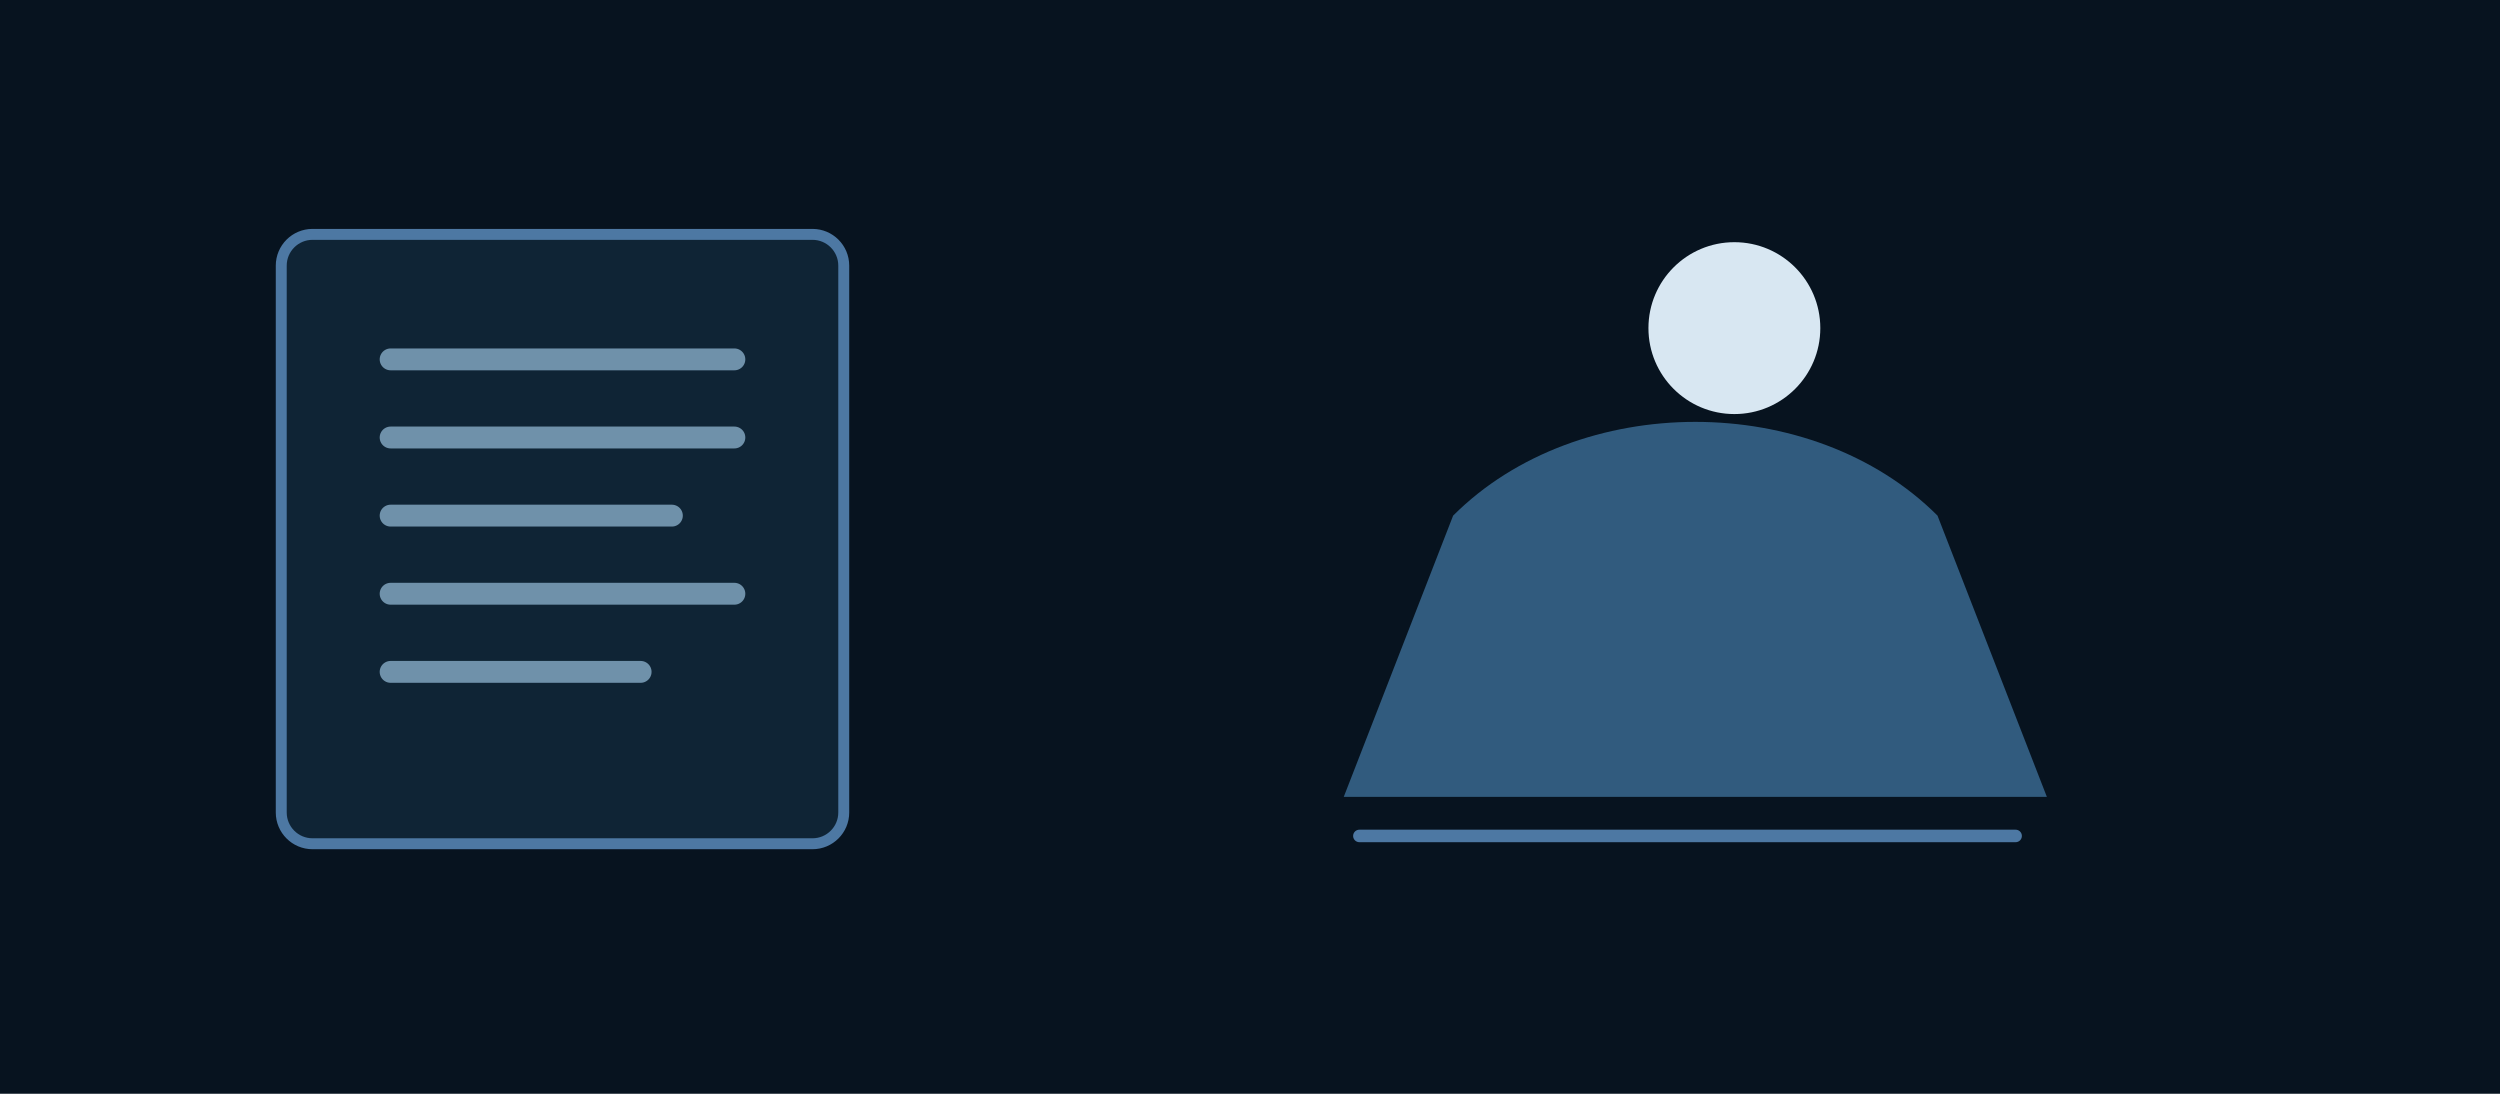
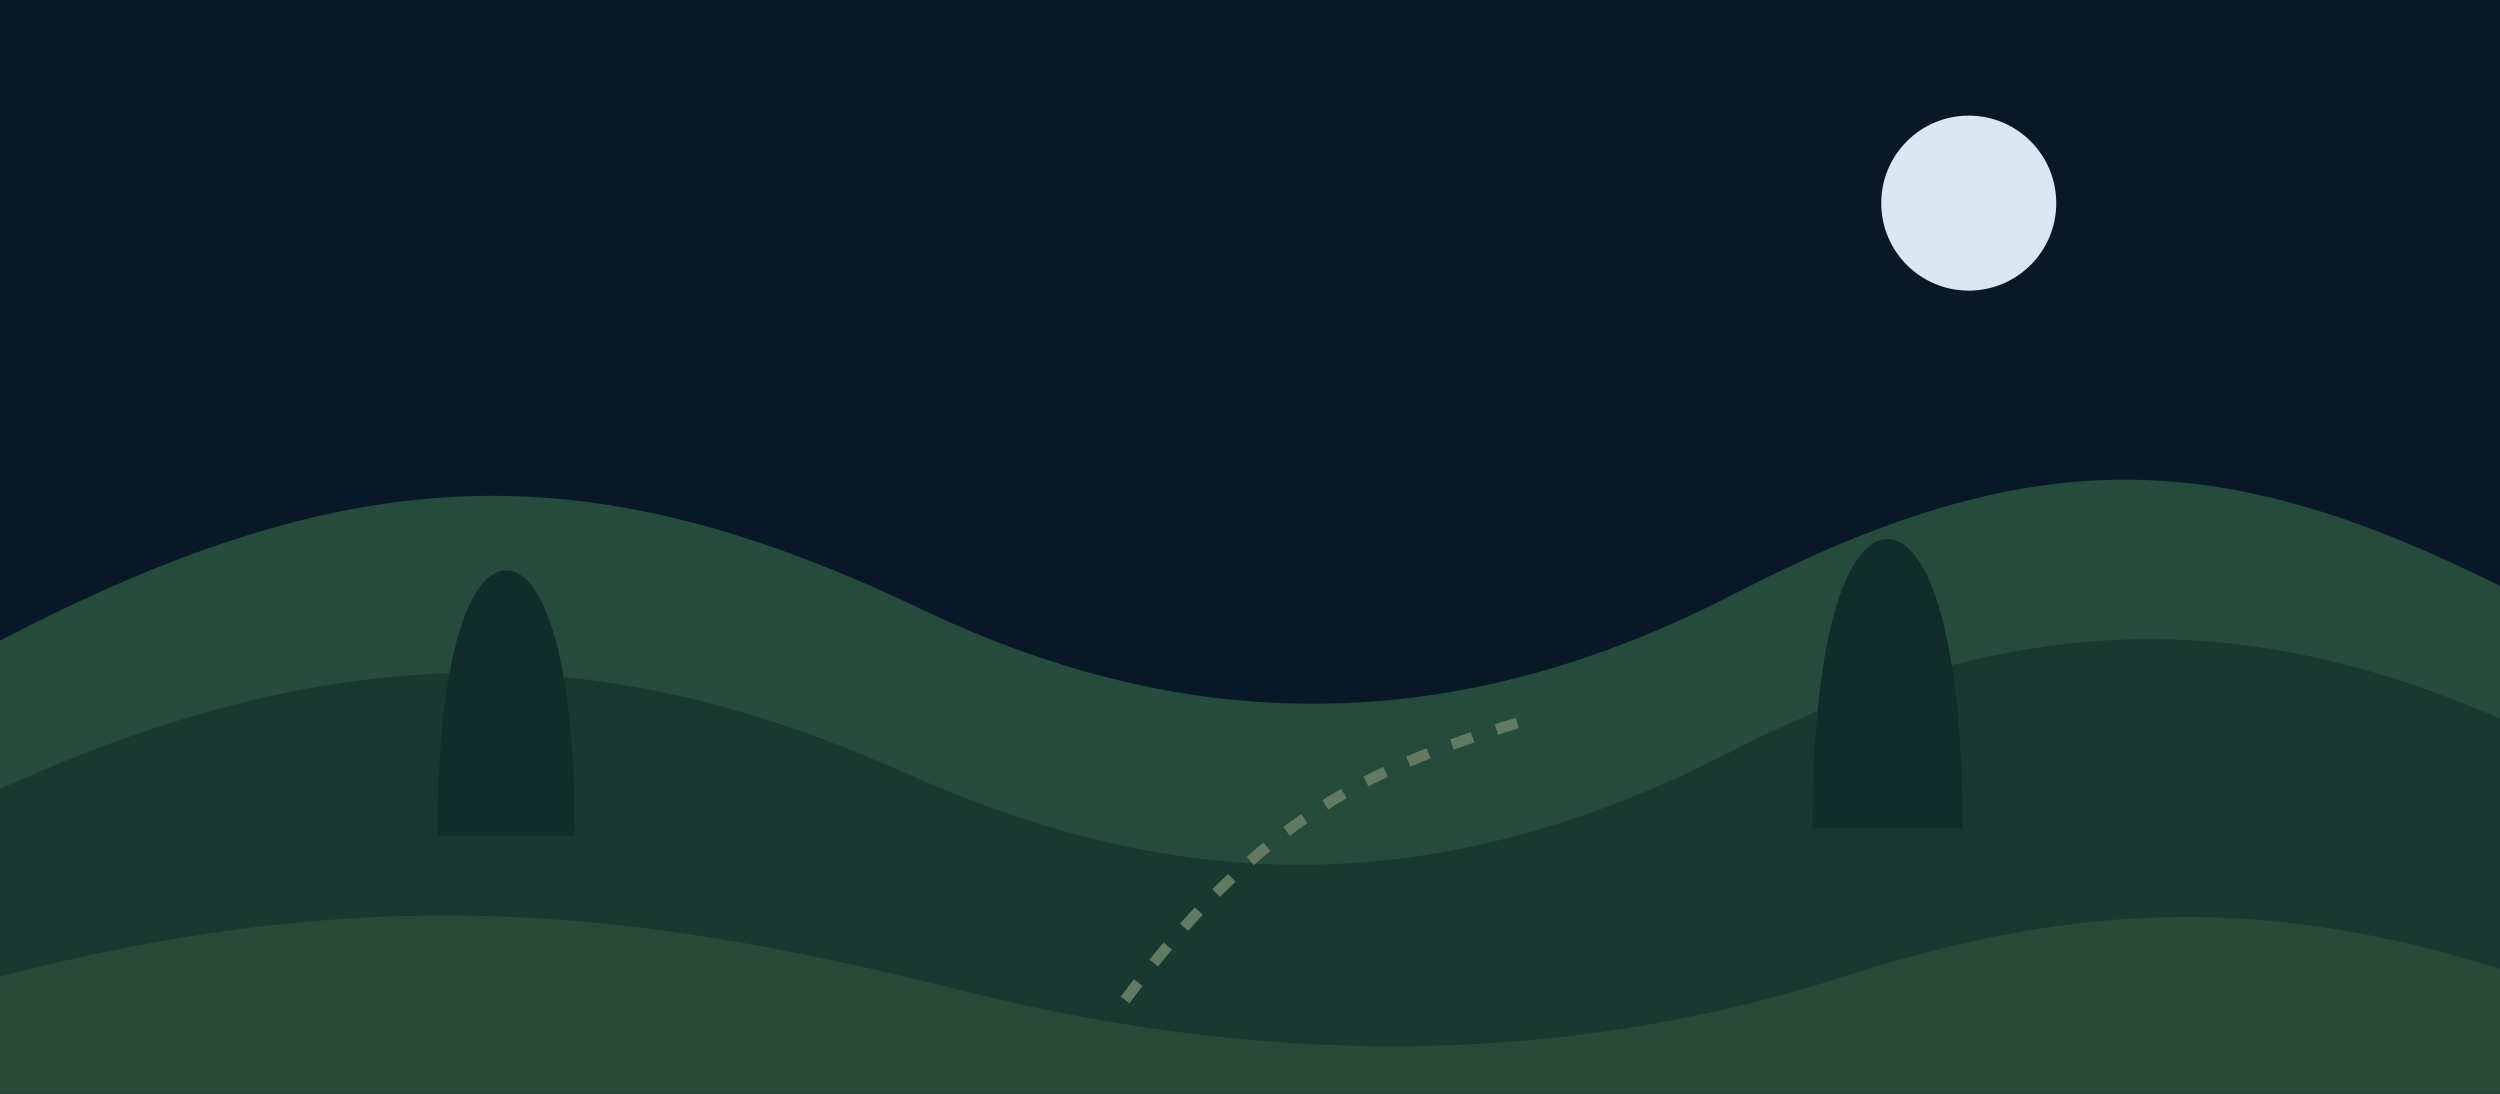
<svg xmlns="http://www.w3.org/2000/svg" viewBox="0 0 1600 700">
-   <rect width="1600" height="700" fill="#07131f" />
-   <rect x="180" y="150" width="360" height="390" rx="20" fill="#0f2435" stroke="#4d78a3" stroke-width="7" />
-   <path d="M250 230h220M250 280h220M250 330h180M250 380h220M250 430h160" stroke="#6f91aa" stroke-width="14" stroke-linecap="round" />
-   <circle cx="1110" cy="210" r="55" fill="#d8e7f2" />
-   <path d="M930 330c80-80 230-80 310 0l70 180H860z" fill="#315b7e" />
-   <path d="M870 535h420" stroke="#4d78a3" stroke-width="8" stroke-linecap="round" />
+   <rect width="1600" height="700" fill="#081827" />
+   <circle cx="1260" cy="130" r="56" fill="#d8e7f2" />
+   <path d="M0 410c230-120 380-120 590-20 180 86 350 78 520-10 190-98 310-95 490-5v325H0z" fill="#244b3b" />
+   <path d="M0 505c220-100 390-95 580-10 190 85 355 75 530-15 180-92 330-90 490-20v240H0z" fill="#17392f" />
+   <path d="M0 625c250-65 420-40 620 10 200 50 390 45 560-10 155-50 275-50 420-5v80H0z" fill="#294838" />
+   <g fill="#112d2a">
+     <path d="M280 535c0-120 22-170 44-170s44 50 44 170zM1160 530c0-130 24-185 48-185s48 55 48 185z" />
+   </g>
+   <path d="M720 640c90-120 160-150 260-180" fill="none" stroke="#637a62" stroke-width="7" stroke-dasharray="14 16" />
</svg>
